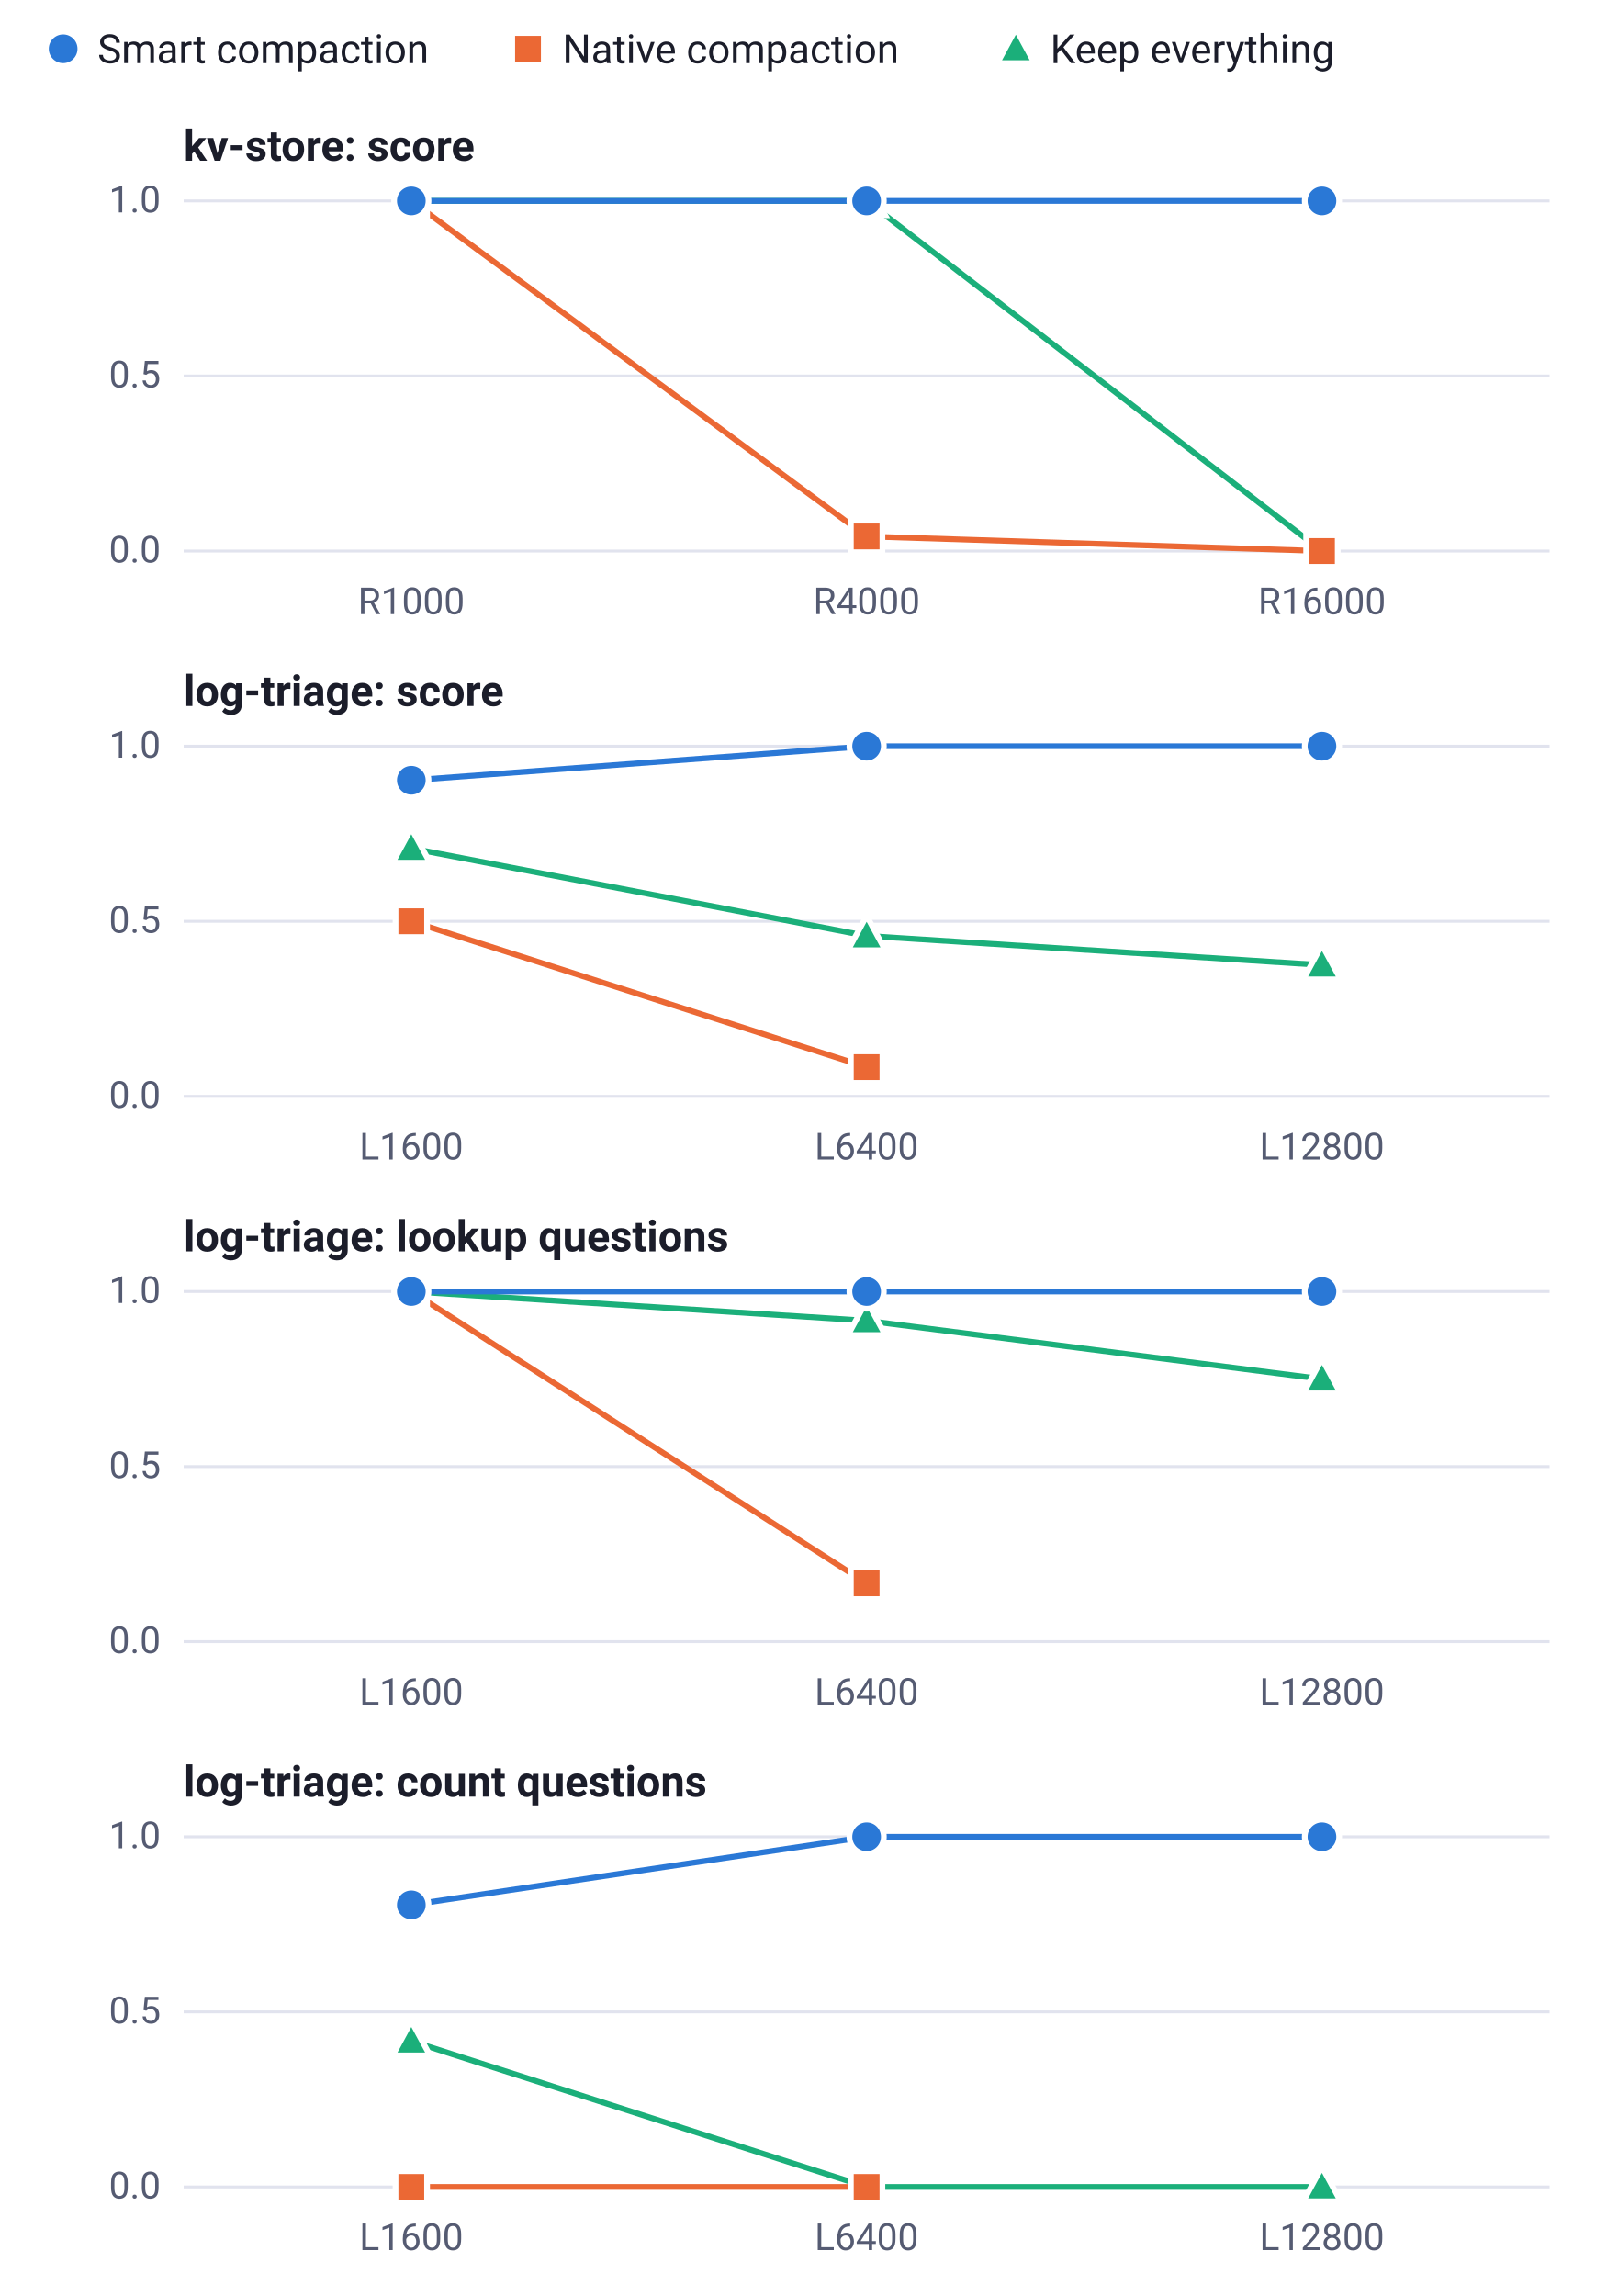
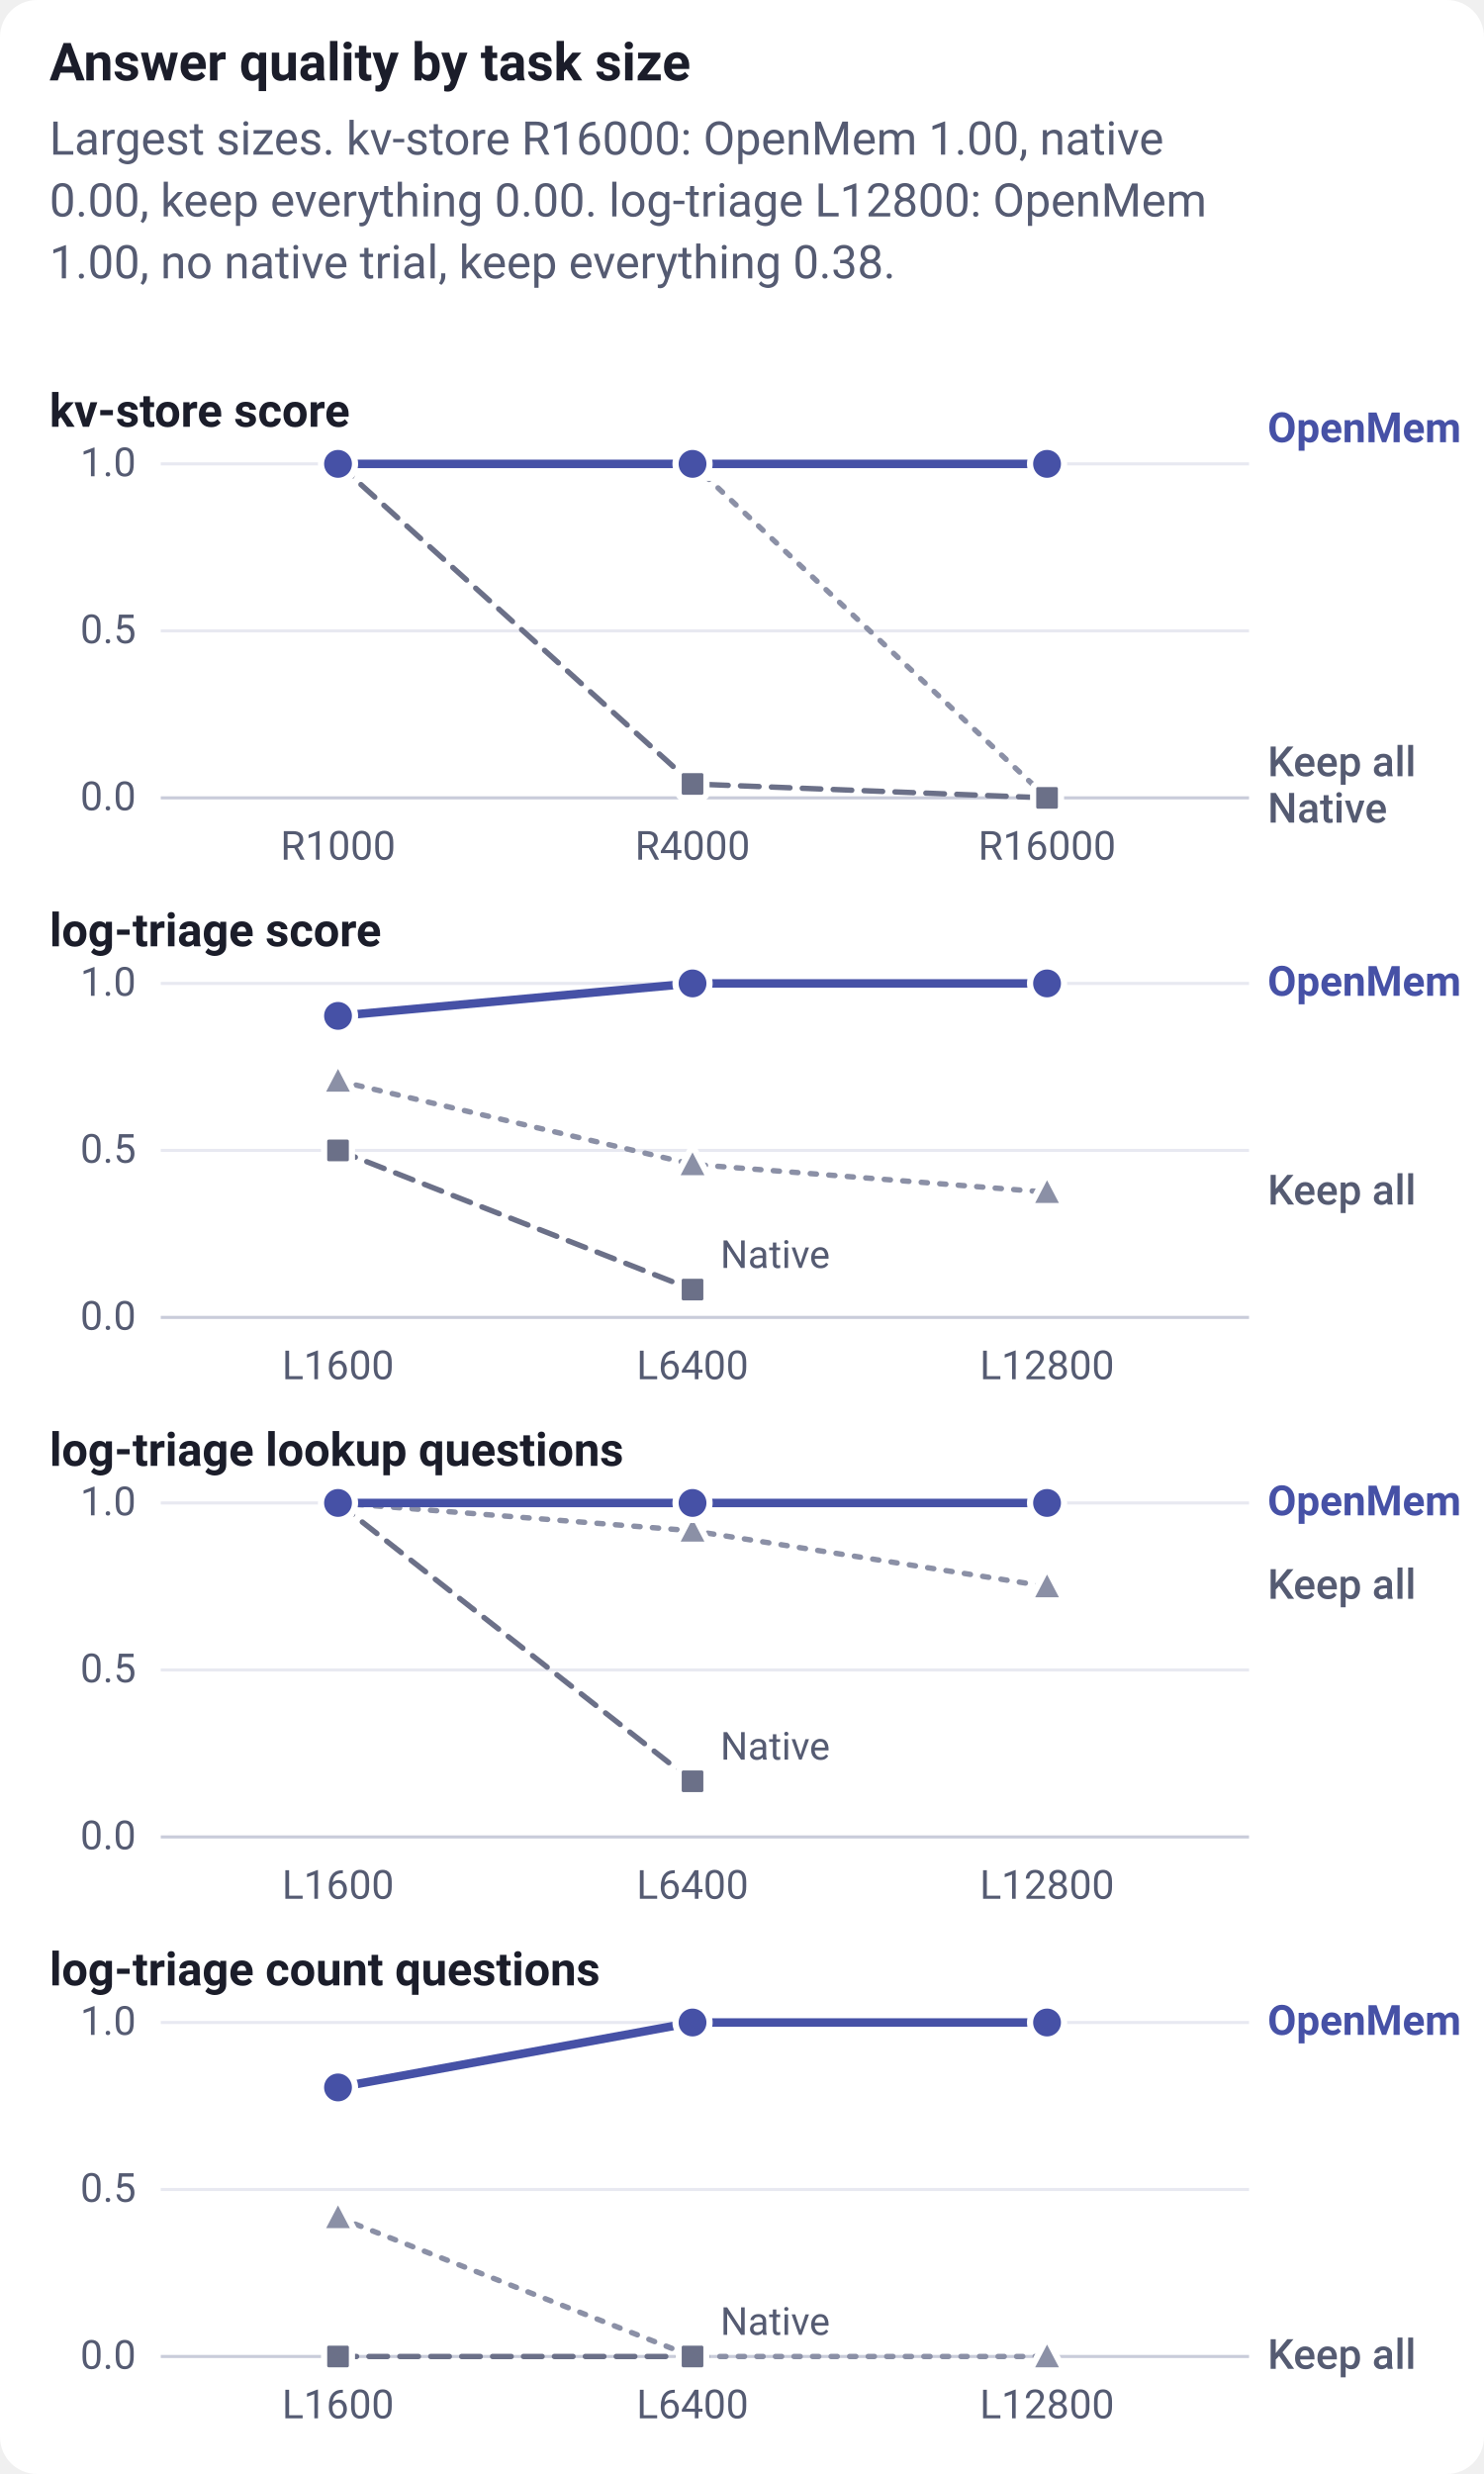
- <svg xmlns="http://www.w3.org/2000/svg" viewBox="0 0 560 800" width="560" height="800" role="img" font-family="system-ui, -apple-system, 'Segoe UI', Roboto, sans-serif">
-   <rect width="560" height="800" fill="#ffffff" />
-   <circle cx="22" cy="17" r="6" fill="#2a78d6" stroke="#ffffff" stroke-width="2" />
-   <text x="34" y="22" font-size="14" fill="#1b1d2a">Smart compaction</text>
-   <rect x="178.5" y="11.5" width="11" height="11" fill="#eb6834" stroke="#ffffff" stroke-width="2" />
-   <text x="196" y="22" font-size="14" fill="#1b1d2a">Native compaction</text>
-   <path d="M354 10 L360.5 22 L347.5 22 Z" fill="#1baf7a" stroke="#ffffff" stroke-width="2" />
-   <text x="366" y="22" font-size="14" fill="#1b1d2a">Keep everything</text>
-   <text x="64" y="56" font-size="15" font-weight="600" fill="#1b1d2a">kv-store: score</text>
-   <line x1="64" x2="540" y1="192" y2="192" stroke="#e1e3ee" stroke-width="1" />
-   <text x="56" y="196" font-size="13" text-anchor="end" fill="#555b72">0.0</text>
-   <line x1="64" x2="540" y1="131" y2="131" stroke="#e1e3ee" stroke-width="1" />
-   <text x="56" y="135" font-size="13" text-anchor="end" fill="#555b72">0.5</text>
-   <line x1="64" x2="540" y1="70" y2="70" stroke="#e1e3ee" stroke-width="1" />
-   <text x="56" y="74" font-size="13" text-anchor="end" fill="#555b72">1.0</text>
-   <text x="143.333" y="214" font-size="13" text-anchor="middle" fill="#555b72">R1000</text>
-   <text x="302" y="214" font-size="13" text-anchor="middle" fill="#555b72">R4000</text>
-   <text x="460.667" y="214" font-size="13" text-anchor="middle" fill="#555b72">R16000</text>
-   <polyline points="143.333,70 302,70 460.667,192" fill="none" stroke="#1baf7a" stroke-width="2" />
-   <path d="M143.333 63 L149.833 75 L136.833 75 Z" fill="#1baf7a" stroke="#ffffff" stroke-width="2" />
-   <path d="M302 63 L308.5 75 L295.5 75 Z" fill="#1baf7a" stroke="#ffffff" stroke-width="2" />
-   <path d="M460.667 185 L467.167 197 L454.167 197 Z" fill="#1baf7a" stroke="#ffffff" stroke-width="2" />
-   <polyline points="143.333,70 302,186.917 460.667,192" fill="none" stroke="#eb6834" stroke-width="2" />
-   <rect x="137.833" y="64.5" width="11" height="11" fill="#eb6834" stroke="#ffffff" stroke-width="2" />
-   <rect x="296.5" y="181.417" width="11" height="11" fill="#eb6834" stroke="#ffffff" stroke-width="2" />
-   <rect x="455.167" y="186.5" width="11" height="11" fill="#eb6834" stroke="#ffffff" stroke-width="2" />
-   <polyline points="143.333,70 302,70 460.667,70" fill="none" stroke="#2a78d6" stroke-width="2" />
-   <circle cx="143.333" cy="70" r="6" fill="#2a78d6" stroke="#ffffff" stroke-width="2" />
-   <circle cx="302" cy="70" r="6" fill="#2a78d6" stroke="#ffffff" stroke-width="2" />
-   <circle cx="460.667" cy="70" r="6" fill="#2a78d6" stroke="#ffffff" stroke-width="2" />
-   <text x="64" y="246" font-size="15" font-weight="600" fill="#1b1d2a">log-triage: score</text>
-   <line x1="64" x2="540" y1="382" y2="382" stroke="#e1e3ee" stroke-width="1" />
-   <text x="56" y="386" font-size="13" text-anchor="end" fill="#555b72">0.0</text>
-   <line x1="64" x2="540" y1="321" y2="321" stroke="#e1e3ee" stroke-width="1" />
-   <text x="56" y="325" font-size="13" text-anchor="end" fill="#555b72">0.5</text>
-   <line x1="64" x2="540" y1="260" y2="260" stroke="#e1e3ee" stroke-width="1" />
-   <text x="56" y="264" font-size="13" text-anchor="end" fill="#555b72">1.0</text>
-   <text x="143.333" y="404" font-size="13" text-anchor="middle" fill="#555b72">L1600</text>
-   <text x="302" y="404" font-size="13" text-anchor="middle" fill="#555b72">L6400</text>
-   <text x="460.667" y="404" font-size="13" text-anchor="middle" fill="#555b72">L12800</text>
-   <polyline points="143.333,295.583 302,326.083 460.667,336.25" fill="none" stroke="#1baf7a" stroke-width="2" />
-   <path d="M143.333 288.583 L149.833 300.583 L136.833 300.583 Z" fill="#1baf7a" stroke="#ffffff" stroke-width="2" />
-   <path d="M302 319.083 L308.5 331.083 L295.5 331.083 Z" fill="#1baf7a" stroke="#ffffff" stroke-width="2" />
-   <path d="M460.667 329.25 L467.167 341.25 L454.167 341.25 Z" fill="#1baf7a" stroke="#ffffff" stroke-width="2" />
-   <polyline points="143.333,321 302,371.833" fill="none" stroke="#eb6834" stroke-width="2" />
-   <rect x="137.833" y="315.5" width="11" height="11" fill="#eb6834" stroke="#ffffff" stroke-width="2" />
-   <rect x="296.5" y="366.333" width="11" height="11" fill="#eb6834" stroke="#ffffff" stroke-width="2" />
-   <polyline points="143.333,271.861 302,260 460.667,260" fill="none" stroke="#2a78d6" stroke-width="2" />
-   <circle cx="143.333" cy="271.861" r="6" fill="#2a78d6" stroke="#ffffff" stroke-width="2" />
-   <circle cx="302" cy="260" r="6" fill="#2a78d6" stroke="#ffffff" stroke-width="2" />
-   <circle cx="460.667" cy="260" r="6" fill="#2a78d6" stroke="#ffffff" stroke-width="2" />
-   <text x="64" y="436" font-size="15" font-weight="600" fill="#1b1d2a">log-triage: lookup questions</text>
-   <line x1="64" x2="540" y1="572" y2="572" stroke="#e1e3ee" stroke-width="1" />
-   <text x="56" y="576" font-size="13" text-anchor="end" fill="#555b72">0.0</text>
-   <line x1="64" x2="540" y1="511" y2="511" stroke="#e1e3ee" stroke-width="1" />
-   <text x="56" y="515" font-size="13" text-anchor="end" fill="#555b72">0.5</text>
-   <line x1="64" x2="540" y1="450" y2="450" stroke="#e1e3ee" stroke-width="1" />
-   <text x="56" y="454" font-size="13" text-anchor="end" fill="#555b72">1.0</text>
-   <text x="143.333" y="594" font-size="13" text-anchor="middle" fill="#555b72">L1600</text>
-   <text x="302" y="594" font-size="13" text-anchor="middle" fill="#555b72">L6400</text>
-   <text x="460.667" y="594" font-size="13" text-anchor="middle" fill="#555b72">L12800</text>
-   <polyline points="143.333,450 302,460.167 460.667,480.5" fill="none" stroke="#1baf7a" stroke-width="2" />
-   <path d="M143.333 443 L149.833 455 L136.833 455 Z" fill="#1baf7a" stroke="#ffffff" stroke-width="2" />
-   <path d="M302 453.167 L308.5 465.167 L295.5 465.167 Z" fill="#1baf7a" stroke="#ffffff" stroke-width="2" />
-   <path d="M460.667 473.5 L467.167 485.5 L454.167 485.5 Z" fill="#1baf7a" stroke="#ffffff" stroke-width="2" />
-   <polyline points="143.333,450 302,551.667" fill="none" stroke="#eb6834" stroke-width="2" />
-   <rect x="137.833" y="444.5" width="11" height="11" fill="#eb6834" stroke="#ffffff" stroke-width="2" />
-   <rect x="296.5" y="546.167" width="11" height="11" fill="#eb6834" stroke="#ffffff" stroke-width="2" />
-   <polyline points="143.333,450 302,450 460.667,450" fill="none" stroke="#2a78d6" stroke-width="2" />
-   <circle cx="143.333" cy="450" r="6" fill="#2a78d6" stroke="#ffffff" stroke-width="2" />
-   <circle cx="302" cy="450" r="6" fill="#2a78d6" stroke="#ffffff" stroke-width="2" />
-   <circle cx="460.667" cy="450" r="6" fill="#2a78d6" stroke="#ffffff" stroke-width="2" />
-   <text x="64" y="626" font-size="15" font-weight="600" fill="#1b1d2a">log-triage: count questions</text>
-   <line x1="64" x2="540" y1="762" y2="762" stroke="#e1e3ee" stroke-width="1" />
-   <text x="56" y="766" font-size="13" text-anchor="end" fill="#555b72">0.0</text>
-   <line x1="64" x2="540" y1="701" y2="701" stroke="#e1e3ee" stroke-width="1" />
-   <text x="56" y="705" font-size="13" text-anchor="end" fill="#555b72">0.5</text>
-   <line x1="64" x2="540" y1="640" y2="640" stroke="#e1e3ee" stroke-width="1" />
-   <text x="56" y="644" font-size="13" text-anchor="end" fill="#555b72">1.0</text>
-   <text x="143.333" y="784" font-size="13" text-anchor="middle" fill="#555b72">L1600</text>
-   <text x="302" y="784" font-size="13" text-anchor="middle" fill="#555b72">L6400</text>
-   <text x="460.667" y="784" font-size="13" text-anchor="middle" fill="#555b72">L12800</text>
-   <polyline points="143.333,711.167 302,762 460.667,762" fill="none" stroke="#1baf7a" stroke-width="2" />
-   <path d="M143.333 704.167 L149.833 716.167 L136.833 716.167 Z" fill="#1baf7a" stroke="#ffffff" stroke-width="2" />
-   <path d="M302 755 L308.5 767 L295.5 767 Z" fill="#1baf7a" stroke="#ffffff" stroke-width="2" />
-   <path d="M460.667 755 L467.167 767 L454.167 767 Z" fill="#1baf7a" stroke="#ffffff" stroke-width="2" />
-   <polyline points="143.333,762 302,762" fill="none" stroke="#eb6834" stroke-width="2" />
-   <rect x="137.833" y="756.5" width="11" height="11" fill="#eb6834" stroke="#ffffff" stroke-width="2" />
-   <rect x="296.5" y="756.5" width="11" height="11" fill="#eb6834" stroke="#ffffff" stroke-width="2" />
-   <polyline points="143.333,663.722 302,640 460.667,640" fill="none" stroke="#2a78d6" stroke-width="2" />
-   <circle cx="143.333" cy="663.722" r="6" fill="#2a78d6" stroke="#ffffff" stroke-width="2" />
-   <circle cx="302" cy="640" r="6" fill="#2a78d6" stroke="#ffffff" stroke-width="2" />
-   <circle cx="460.667" cy="640" r="6" fill="#2a78d6" stroke="#ffffff" stroke-width="2" />
+ <svg xmlns="http://www.w3.org/2000/svg" viewBox="0 0 480 800" width="480" height="800" role="img" aria-label="Answer quality by task size" font-family="'DM Sans', system-ui, -apple-system, 'Segoe UI', Roboto, sans-serif">
+   <rect width="480" height="800" rx="12" fill="#ffffff" />
+   <text x="16" y="26" font-size="17" font-weight="700" fill="#1b1d2a">Answer quality by task size</text>
+   <text x="16" y="50" font-size="15" fill="#555b72">Largest sizes. kv-store R16000: OpenMem 1.00, native</text>
+   <text x="16" y="70" font-size="15" fill="#555b72">0.00, keep everything 0.00. log-triage L12800: OpenMem</text>
+   <text x="16" y="90" font-size="15" fill="#555b72">1.00, no native trial, keep everything 0.38.</text>
+   <text x="16" y="138" font-size="15" font-weight="700" fill="#1b1d2a">kv-store score</text>
+   <line x1="52" x2="404" y1="258" y2="258" stroke="#c9ccda" stroke-width="1" />
+   <text x="44" y="262" font-size="13" text-anchor="end" fill="#555b72">0.0</text>
+   <line x1="52" x2="404" y1="204" y2="204" stroke="#e8e9f1" stroke-width="1" />
+   <text x="44" y="208" font-size="13" text-anchor="end" fill="#555b72">0.5</text>
+   <line x1="52" x2="404" y1="150" y2="150" stroke="#e8e9f1" stroke-width="1" />
+   <text x="44" y="154" font-size="13" text-anchor="end" fill="#555b72">1.0</text>
+   <text x="109.333" y="278" font-size="13" text-anchor="middle" fill="#555b72">R1000</text>
+   <text x="224" y="278" font-size="13" text-anchor="middle" fill="#555b72">R4000</text>
+   <text x="338.667" y="278" font-size="13" text-anchor="middle" fill="#555b72">R16000</text>
+   <polyline points="109.333,150 224,150 338.667,258" fill="none" stroke="#8b90a6" stroke-width="1.75" stroke-dasharray="2 4" stroke-linecap="round" stroke-linejoin="round" />
+   <path d="M109.333 144 L114.833 154.5 L103.833 154.5 Z" fill="#8b90a6" stroke="#ffffff" stroke-width="2" />
+   <path d="M224 144 L229.5 154.5 L218.5 154.5 Z" fill="#8b90a6" stroke="#ffffff" stroke-width="2" />
+   <path d="M338.667 252 L344.167 262.5 L333.167 262.5 Z" fill="#8b90a6" stroke="#ffffff" stroke-width="2" />
+   <polyline points="109.333,150 224,253.5 338.667,258" fill="none" stroke="#6b7088" stroke-width="1.75" stroke-dasharray="6 4" stroke-linecap="round" stroke-linejoin="round" />
+   <rect x="104.833" y="145.5" width="9" height="9" rx="1.5" fill="#6b7088" stroke="#ffffff" stroke-width="2" />
+   <rect x="219.5" y="249" width="9" height="9" rx="1.5" fill="#6b7088" stroke="#ffffff" stroke-width="2" />
+   <rect x="334.167" y="253.5" width="9" height="9" rx="1.5" fill="#6b7088" stroke="#ffffff" stroke-width="2" />
+   <polyline points="109.333,150 224,150 338.667,150" fill="none" stroke="#4651a6" stroke-width="2.75" stroke-linecap="round" stroke-linejoin="round" />
+   <circle cx="109.333" cy="150" r="5.5" fill="#4651a6" stroke="#ffffff" stroke-width="2" />
+   <circle cx="224" cy="150" r="5.5" fill="#4651a6" stroke="#ffffff" stroke-width="2" />
+   <circle cx="338.667" cy="150" r="5.5" fill="#4651a6" stroke="#ffffff" stroke-width="2" />
+   <text x="410" y="143" font-size="13.5" font-weight="700" fill="#4651a6">OpenMem</text>
+   <text x="410" y="251" font-size="13.5" font-weight="500" fill="#555b72">Keep all</text>
+   <text x="410" y="266" font-size="13.5" font-weight="500" fill="#555b72">Native</text>
+   <text x="16" y="306" font-size="15" font-weight="700" fill="#1b1d2a">log-triage score</text>
+   <line x1="52" x2="404" y1="426" y2="426" stroke="#c9ccda" stroke-width="1" />
+   <text x="44" y="430" font-size="13" text-anchor="end" fill="#555b72">0.0</text>
+   <line x1="52" x2="404" y1="372" y2="372" stroke="#e8e9f1" stroke-width="1" />
+   <text x="44" y="376" font-size="13" text-anchor="end" fill="#555b72">0.5</text>
+   <line x1="52" x2="404" y1="318" y2="318" stroke="#e8e9f1" stroke-width="1" />
+   <text x="44" y="322" font-size="13" text-anchor="end" fill="#555b72">1.0</text>
+   <text x="109.333" y="446" font-size="13" text-anchor="middle" fill="#555b72">L1600</text>
+   <text x="224" y="446" font-size="13" text-anchor="middle" fill="#555b72">L6400</text>
+   <text x="338.667" y="446" font-size="13" text-anchor="middle" fill="#555b72">L12800</text>
+   <polyline points="109.333,349.5 224,376.5 338.667,385.5" fill="none" stroke="#8b90a6" stroke-width="1.75" stroke-dasharray="2 4" stroke-linecap="round" stroke-linejoin="round" />
+   <path d="M109.333 343.5 L114.833 354 L103.833 354 Z" fill="#8b90a6" stroke="#ffffff" stroke-width="2" />
+   <path d="M224 370.5 L229.5 381 L218.5 381 Z" fill="#8b90a6" stroke="#ffffff" stroke-width="2" />
+   <path d="M338.667 379.5 L344.167 390 L333.167 390 Z" fill="#8b90a6" stroke="#ffffff" stroke-width="2" />
+   <polyline points="109.333,372 224,417" fill="none" stroke="#6b7088" stroke-width="1.75" stroke-dasharray="6 4" stroke-linecap="round" stroke-linejoin="round" />
+   <rect x="104.833" y="367.5" width="9" height="9" rx="1.5" fill="#6b7088" stroke="#ffffff" stroke-width="2" />
+   <rect x="219.5" y="412.5" width="9" height="9" rx="1.5" fill="#6b7088" stroke="#ffffff" stroke-width="2" />
+   <polyline points="109.333,328.5 224,318 338.667,318" fill="none" stroke="#4651a6" stroke-width="2.75" stroke-linecap="round" stroke-linejoin="round" />
+   <circle cx="109.333" cy="328.5" r="5.5" fill="#4651a6" stroke="#ffffff" stroke-width="2" />
+   <circle cx="224" cy="318" r="5.5" fill="#4651a6" stroke="#ffffff" stroke-width="2" />
+   <circle cx="338.667" cy="318" r="5.5" fill="#4651a6" stroke="#ffffff" stroke-width="2" />
+   <text x="410" y="322" font-size="13.5" font-weight="700" fill="#4651a6">OpenMem</text>
+   <text x="410" y="389.5" font-size="13.5" font-weight="500" fill="#555b72">Keep all</text>
+   <text x="233" y="410" font-size="12.5" fill="#555b72" stroke="#ffffff" stroke-width="3" paint-order="stroke">Native</text>
+   <text x="16" y="474" font-size="15" font-weight="700" fill="#1b1d2a">log-triage lookup questions</text>
+   <line x1="52" x2="404" y1="594" y2="594" stroke="#c9ccda" stroke-width="1" />
+   <text x="44" y="598" font-size="13" text-anchor="end" fill="#555b72">0.0</text>
+   <line x1="52" x2="404" y1="540" y2="540" stroke="#e8e9f1" stroke-width="1" />
+   <text x="44" y="544" font-size="13" text-anchor="end" fill="#555b72">0.5</text>
+   <line x1="52" x2="404" y1="486" y2="486" stroke="#e8e9f1" stroke-width="1" />
+   <text x="44" y="490" font-size="13" text-anchor="end" fill="#555b72">1.0</text>
+   <text x="109.333" y="614" font-size="13" text-anchor="middle" fill="#555b72">L1600</text>
+   <text x="224" y="614" font-size="13" text-anchor="middle" fill="#555b72">L6400</text>
+   <text x="338.667" y="614" font-size="13" text-anchor="middle" fill="#555b72">L12800</text>
+   <polyline points="109.333,486 224,495 338.667,513" fill="none" stroke="#8b90a6" stroke-width="1.75" stroke-dasharray="2 4" stroke-linecap="round" stroke-linejoin="round" />
+   <path d="M109.333 480 L114.833 490.5 L103.833 490.5 Z" fill="#8b90a6" stroke="#ffffff" stroke-width="2" />
+   <path d="M224 489 L229.5 499.5 L218.5 499.5 Z" fill="#8b90a6" stroke="#ffffff" stroke-width="2" />
+   <path d="M338.667 507 L344.167 517.5 L333.167 517.5 Z" fill="#8b90a6" stroke="#ffffff" stroke-width="2" />
+   <polyline points="109.333,486 224,576" fill="none" stroke="#6b7088" stroke-width="1.75" stroke-dasharray="6 4" stroke-linecap="round" stroke-linejoin="round" />
+   <rect x="104.833" y="481.5" width="9" height="9" rx="1.5" fill="#6b7088" stroke="#ffffff" stroke-width="2" />
+   <rect x="219.5" y="571.5" width="9" height="9" rx="1.5" fill="#6b7088" stroke="#ffffff" stroke-width="2" />
+   <polyline points="109.333,486 224,486 338.667,486" fill="none" stroke="#4651a6" stroke-width="2.75" stroke-linecap="round" stroke-linejoin="round" />
+   <circle cx="109.333" cy="486" r="5.5" fill="#4651a6" stroke="#ffffff" stroke-width="2" />
+   <circle cx="224" cy="486" r="5.5" fill="#4651a6" stroke="#ffffff" stroke-width="2" />
+   <circle cx="338.667" cy="486" r="5.5" fill="#4651a6" stroke="#ffffff" stroke-width="2" />
+   <text x="410" y="490" font-size="13.5" font-weight="700" fill="#4651a6">OpenMem</text>
+   <text x="410" y="517" font-size="13.5" font-weight="500" fill="#555b72">Keep all</text>
+   <text x="233" y="569" font-size="12.5" fill="#555b72" stroke="#ffffff" stroke-width="3" paint-order="stroke">Native</text>
+   <text x="16" y="642" font-size="15" font-weight="700" fill="#1b1d2a">log-triage count questions</text>
+   <line x1="52" x2="404" y1="762" y2="762" stroke="#c9ccda" stroke-width="1" />
+   <text x="44" y="766" font-size="13" text-anchor="end" fill="#555b72">0.0</text>
+   <line x1="52" x2="404" y1="708" y2="708" stroke="#e8e9f1" stroke-width="1" />
+   <text x="44" y="712" font-size="13" text-anchor="end" fill="#555b72">0.5</text>
+   <line x1="52" x2="404" y1="654" y2="654" stroke="#e8e9f1" stroke-width="1" />
+   <text x="44" y="658" font-size="13" text-anchor="end" fill="#555b72">1.0</text>
+   <text x="109.333" y="782" font-size="13" text-anchor="middle" fill="#555b72">L1600</text>
+   <text x="224" y="782" font-size="13" text-anchor="middle" fill="#555b72">L6400</text>
+   <text x="338.667" y="782" font-size="13" text-anchor="middle" fill="#555b72">L12800</text>
+   <polyline points="109.333,717 224,762 338.667,762" fill="none" stroke="#8b90a6" stroke-width="1.75" stroke-dasharray="2 4" stroke-linecap="round" stroke-linejoin="round" />
+   <path d="M109.333 711 L114.833 721.5 L103.833 721.5 Z" fill="#8b90a6" stroke="#ffffff" stroke-width="2" />
+   <path d="M224 756 L229.5 766.5 L218.5 766.5 Z" fill="#8b90a6" stroke="#ffffff" stroke-width="2" />
+   <path d="M338.667 756 L344.167 766.5 L333.167 766.5 Z" fill="#8b90a6" stroke="#ffffff" stroke-width="2" />
+   <polyline points="109.333,762 224,762" fill="none" stroke="#6b7088" stroke-width="1.75" stroke-dasharray="6 4" stroke-linecap="round" stroke-linejoin="round" />
+   <rect x="104.833" y="757.5" width="9" height="9" rx="1.5" fill="#6b7088" stroke="#ffffff" stroke-width="2" />
+   <rect x="219.5" y="757.5" width="9" height="9" rx="1.5" fill="#6b7088" stroke="#ffffff" stroke-width="2" />
+   <polyline points="109.333,675 224,654 338.667,654" fill="none" stroke="#4651a6" stroke-width="2.75" stroke-linecap="round" stroke-linejoin="round" />
+   <circle cx="109.333" cy="675" r="5.5" fill="#4651a6" stroke="#ffffff" stroke-width="2" />
+   <circle cx="224" cy="654" r="5.5" fill="#4651a6" stroke="#ffffff" stroke-width="2" />
+   <circle cx="338.667" cy="654" r="5.5" fill="#4651a6" stroke="#ffffff" stroke-width="2" />
+   <text x="410" y="658" font-size="13.5" font-weight="700" fill="#4651a6">OpenMem</text>
+   <text x="410" y="766" font-size="13.5" font-weight="500" fill="#555b72">Keep all</text>
+   <text x="233" y="755" font-size="12.5" fill="#555b72" stroke="#ffffff" stroke-width="3" paint-order="stroke">Native</text>
</svg>
